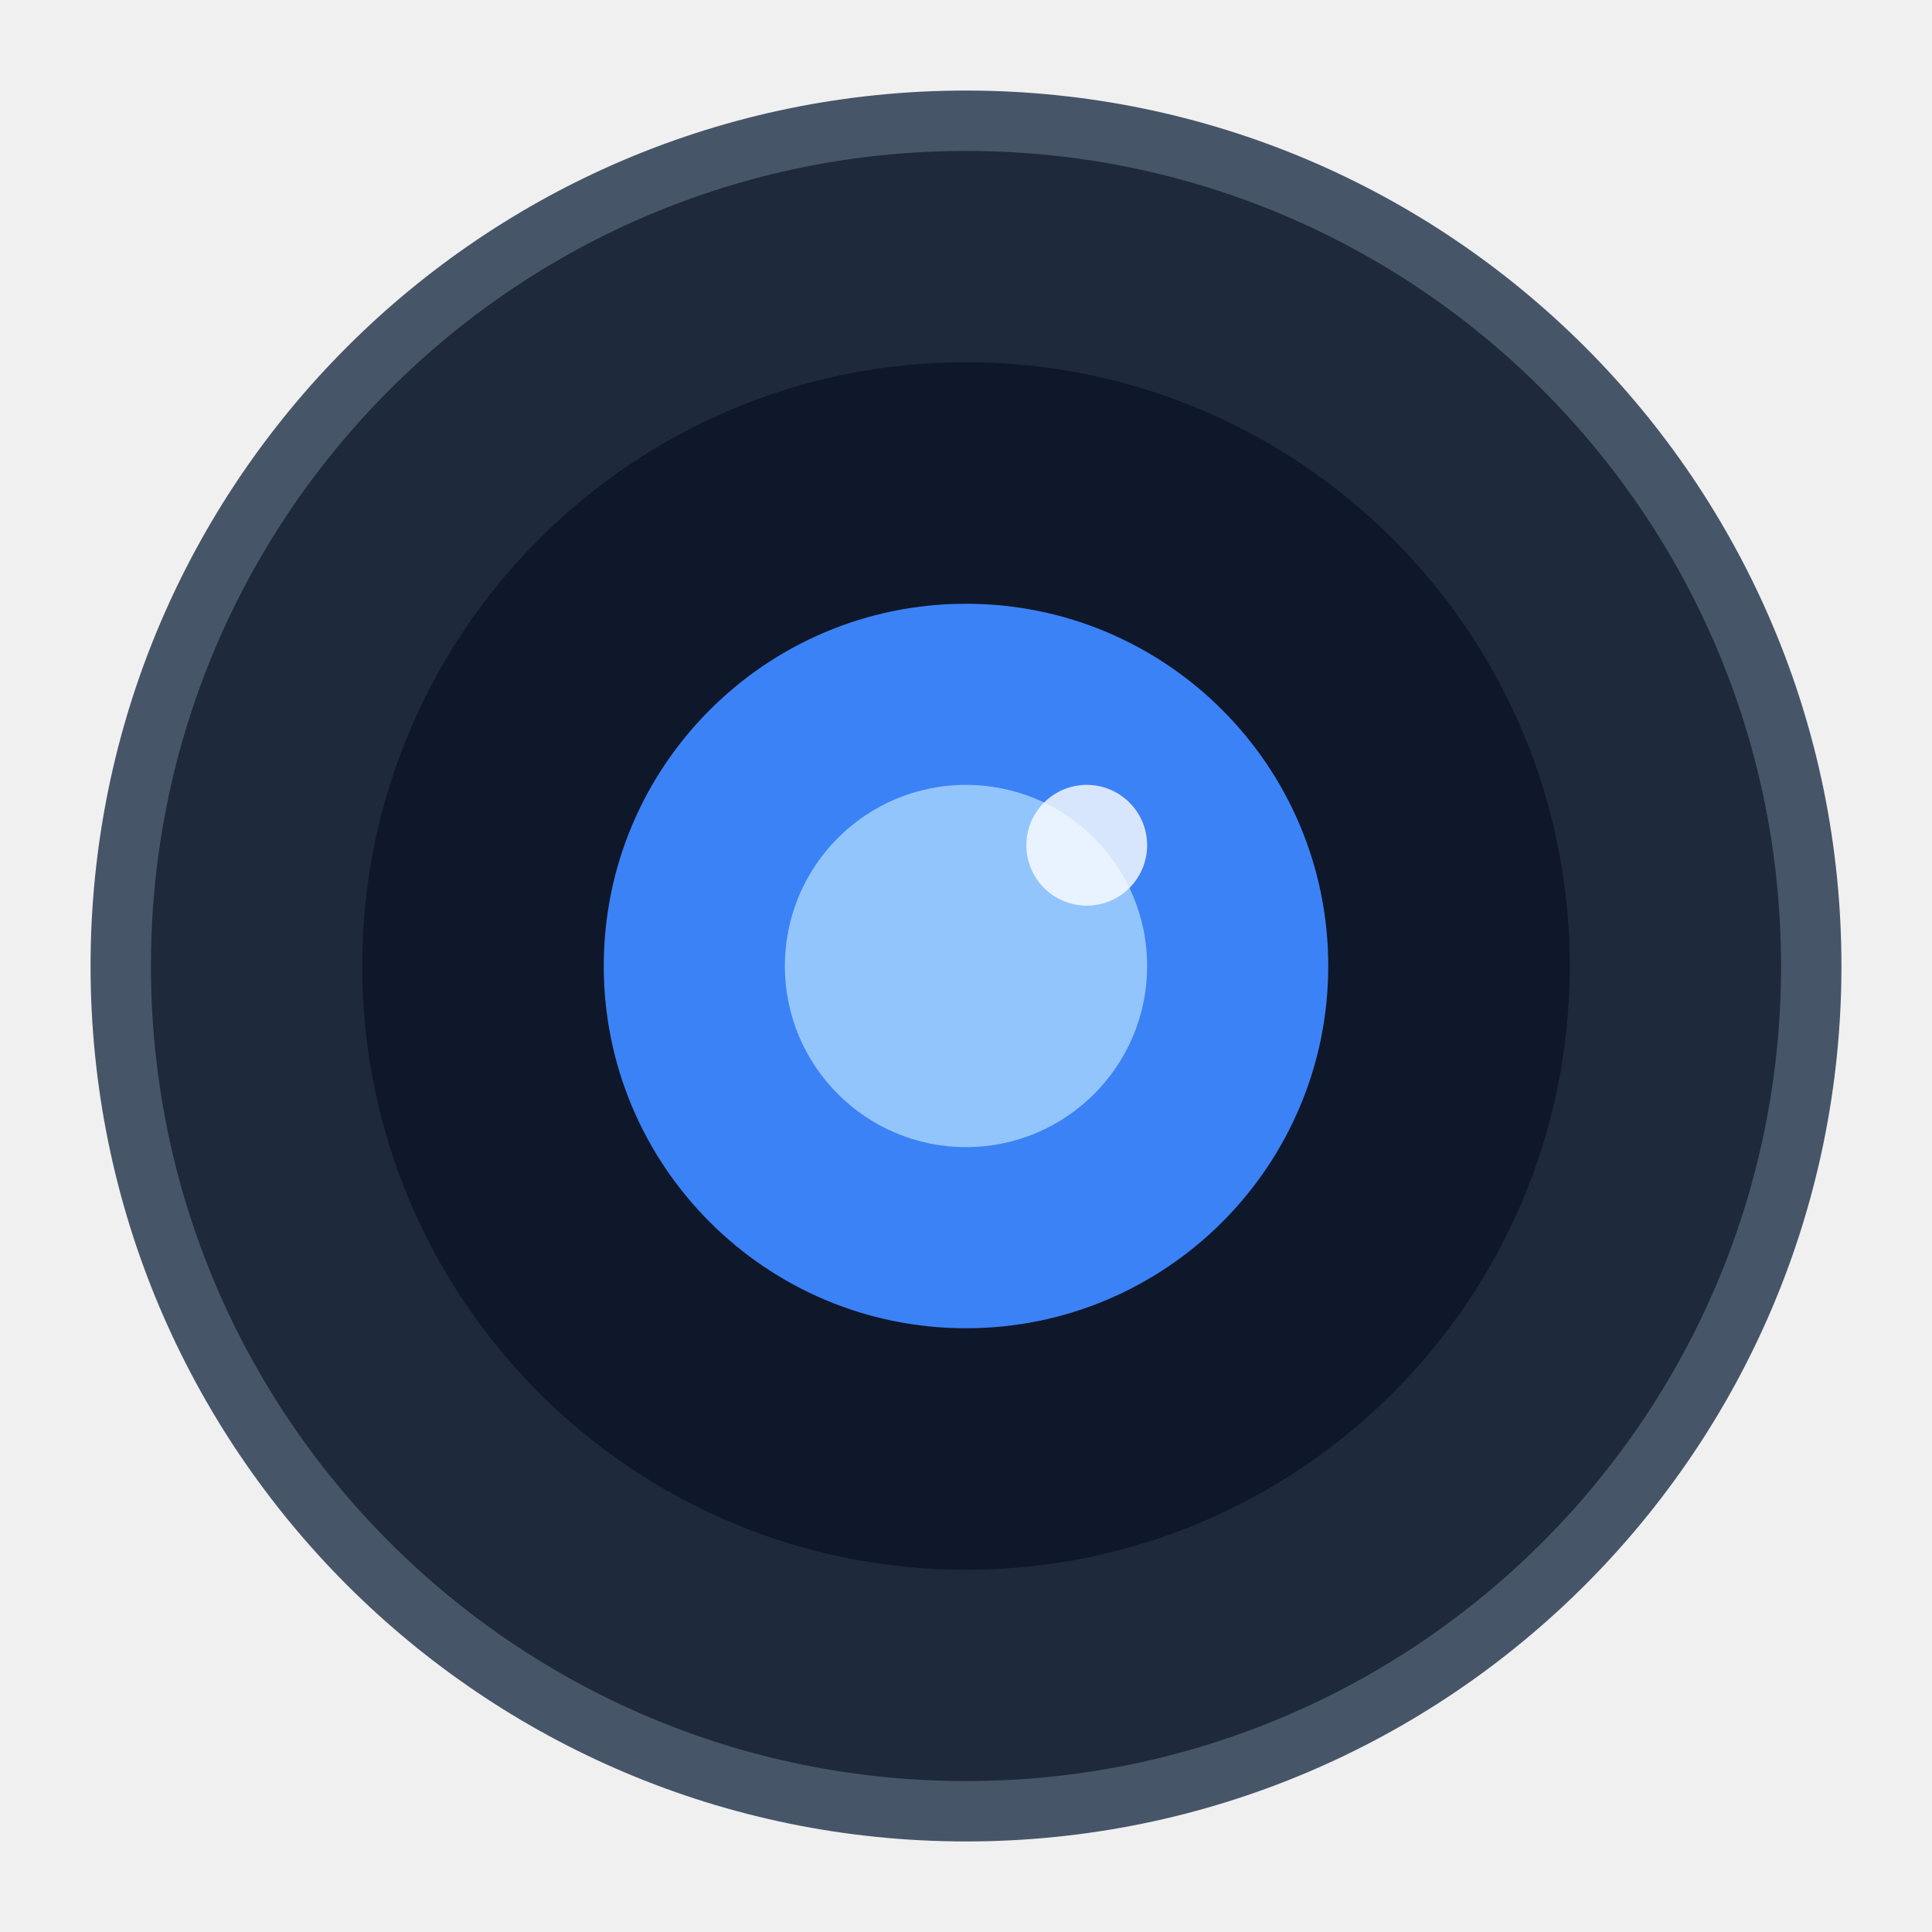
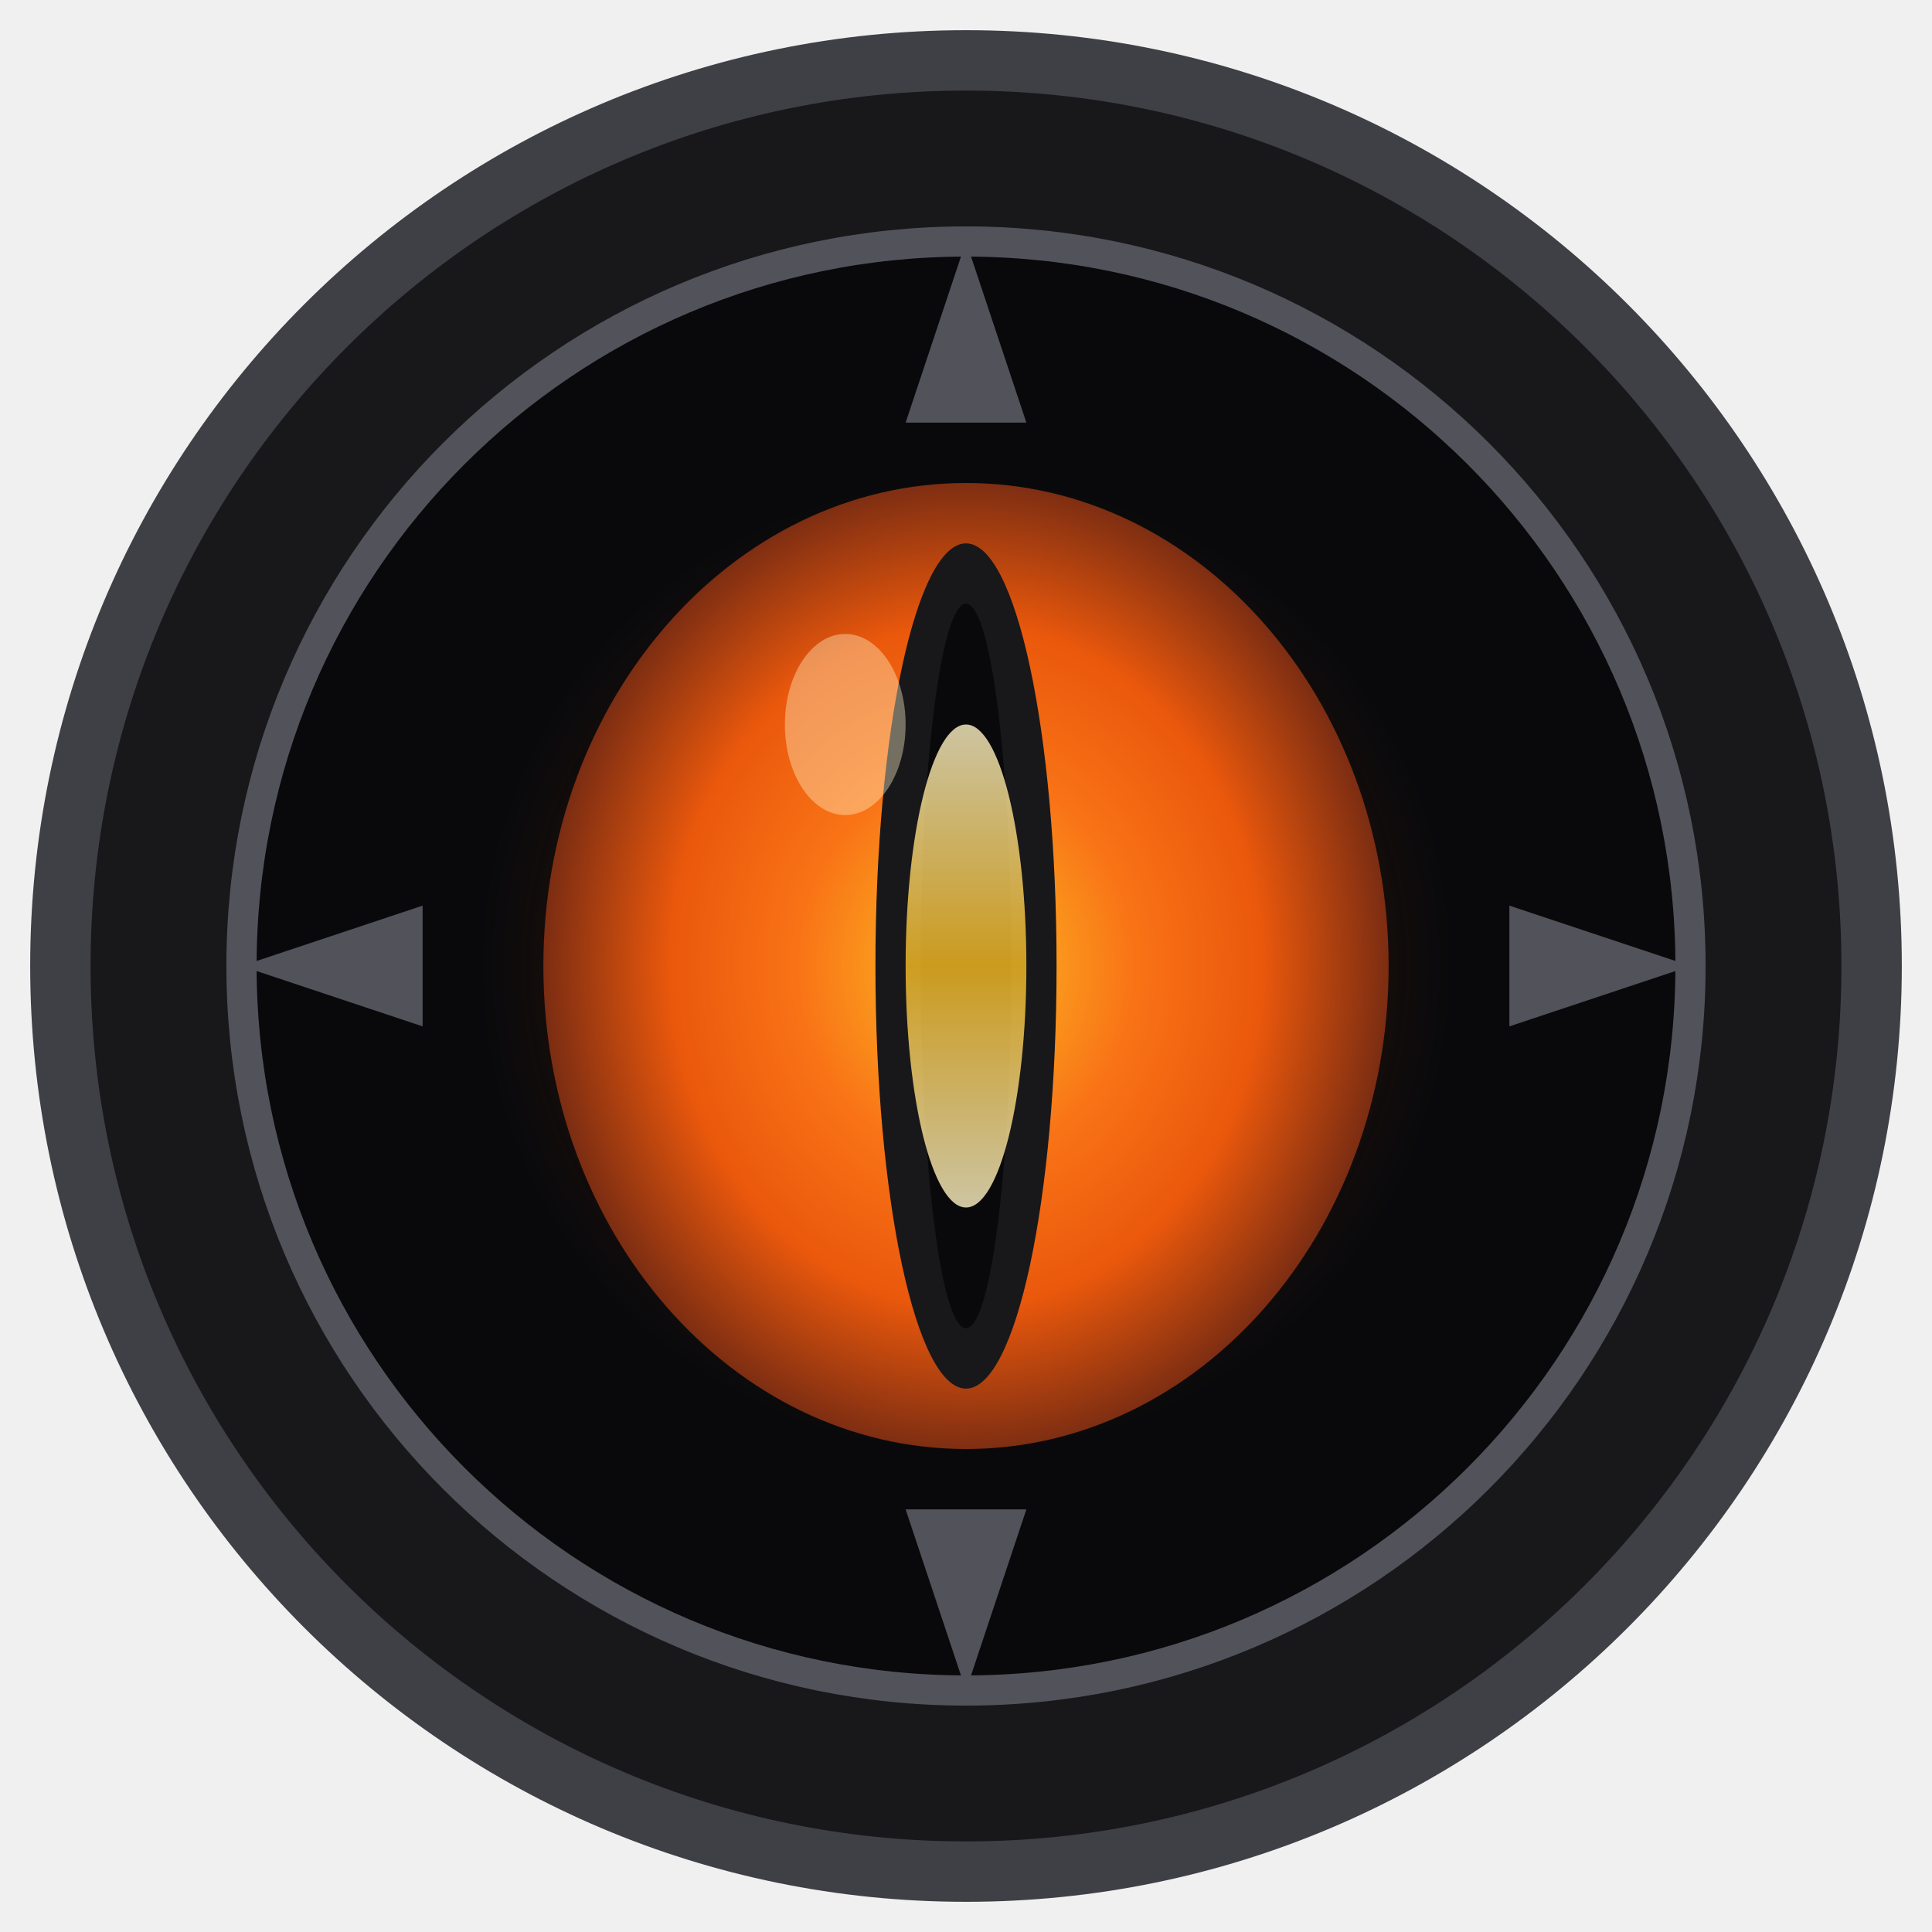
- <svg xmlns="http://www.w3.org/2000/svg" viewBox="0 0 32 32" fill="none">
-   <circle cx="16" cy="16" r="14" fill="#1e293b" stroke="#475569" stroke-width="1" />
-   <circle cx="16" cy="16" r="10" fill="#0f172a" />
-   <circle cx="16" cy="16" r="6" fill="#3b82f6" />
-   <circle cx="16" cy="16" r="3" fill="#93c5fd" />
-   <circle cx="18" cy="14" r="1" fill="white" opacity="0.8" />
+ <svg xmlns="http://www.w3.org/2000/svg" viewBox="0 0 64 64" fill="none">
+   <circle cx="32" cy="32" r="30" fill="#18181b" stroke="#3f3f46" stroke-width="2" />
+   <circle cx="32" cy="32" r="24" fill="#09090b" stroke="#52525b" stroke-width="1" />
+   <path d="M32 8 L34 14 L30 14 Z" fill="#52525b" />
+   <path d="M32 56 L34 50 L30 50 Z" fill="#52525b" />
+   <path d="M8 32 L14 34 L14 30 Z" fill="#52525b" />
+   <path d="M56 32 L50 34 L50 30 Z" fill="#52525b" />
+   <circle cx="32" cy="32" r="16" fill="url(#fireGlow)" opacity="0.6" />
+   <ellipse cx="32" cy="32" rx="14" ry="16" fill="url(#sauronIris)" />
+   <ellipse cx="32" cy="32" rx="3" ry="14" fill="#18181b" />
+   <ellipse cx="32" cy="32" rx="1.5" ry="12" fill="#09090b" />
+   <ellipse cx="32" cy="32" rx="2" ry="8" fill="url(#fireCore)" opacity="0.8" />
+   <ellipse cx="28" cy="24" rx="2" ry="3" fill="#fef3c7" opacity="0.4" />
+   <defs>
+     <radialGradient id="sauronIris" cx="50%" cy="50%" r="50%">
+       <stop offset="0%" stop-color="#fbbf24" />
+       <stop offset="40%" stop-color="#f97316" />
+       <stop offset="70%" stop-color="#ea580c" />
+       <stop offset="100%" stop-color="#7c2d12" />
+     </radialGradient>
+     <radialGradient id="fireGlow" cx="50%" cy="50%" r="50%">
+       <stop offset="0%" stop-color="#f97316" />
+       <stop offset="100%" stop-color="#7c2d12" stop-opacity="0" />
+     </radialGradient>
+     <linearGradient id="fireCore" x1="50%" y1="0%" x2="50%" y2="100%">
+       <stop offset="0%" stop-color="#fef3c7" />
+       <stop offset="50%" stop-color="#fbbf24" />
+       <stop offset="100%" stop-color="#fef3c7" />
+     </linearGradient>
+   </defs>
</svg>
